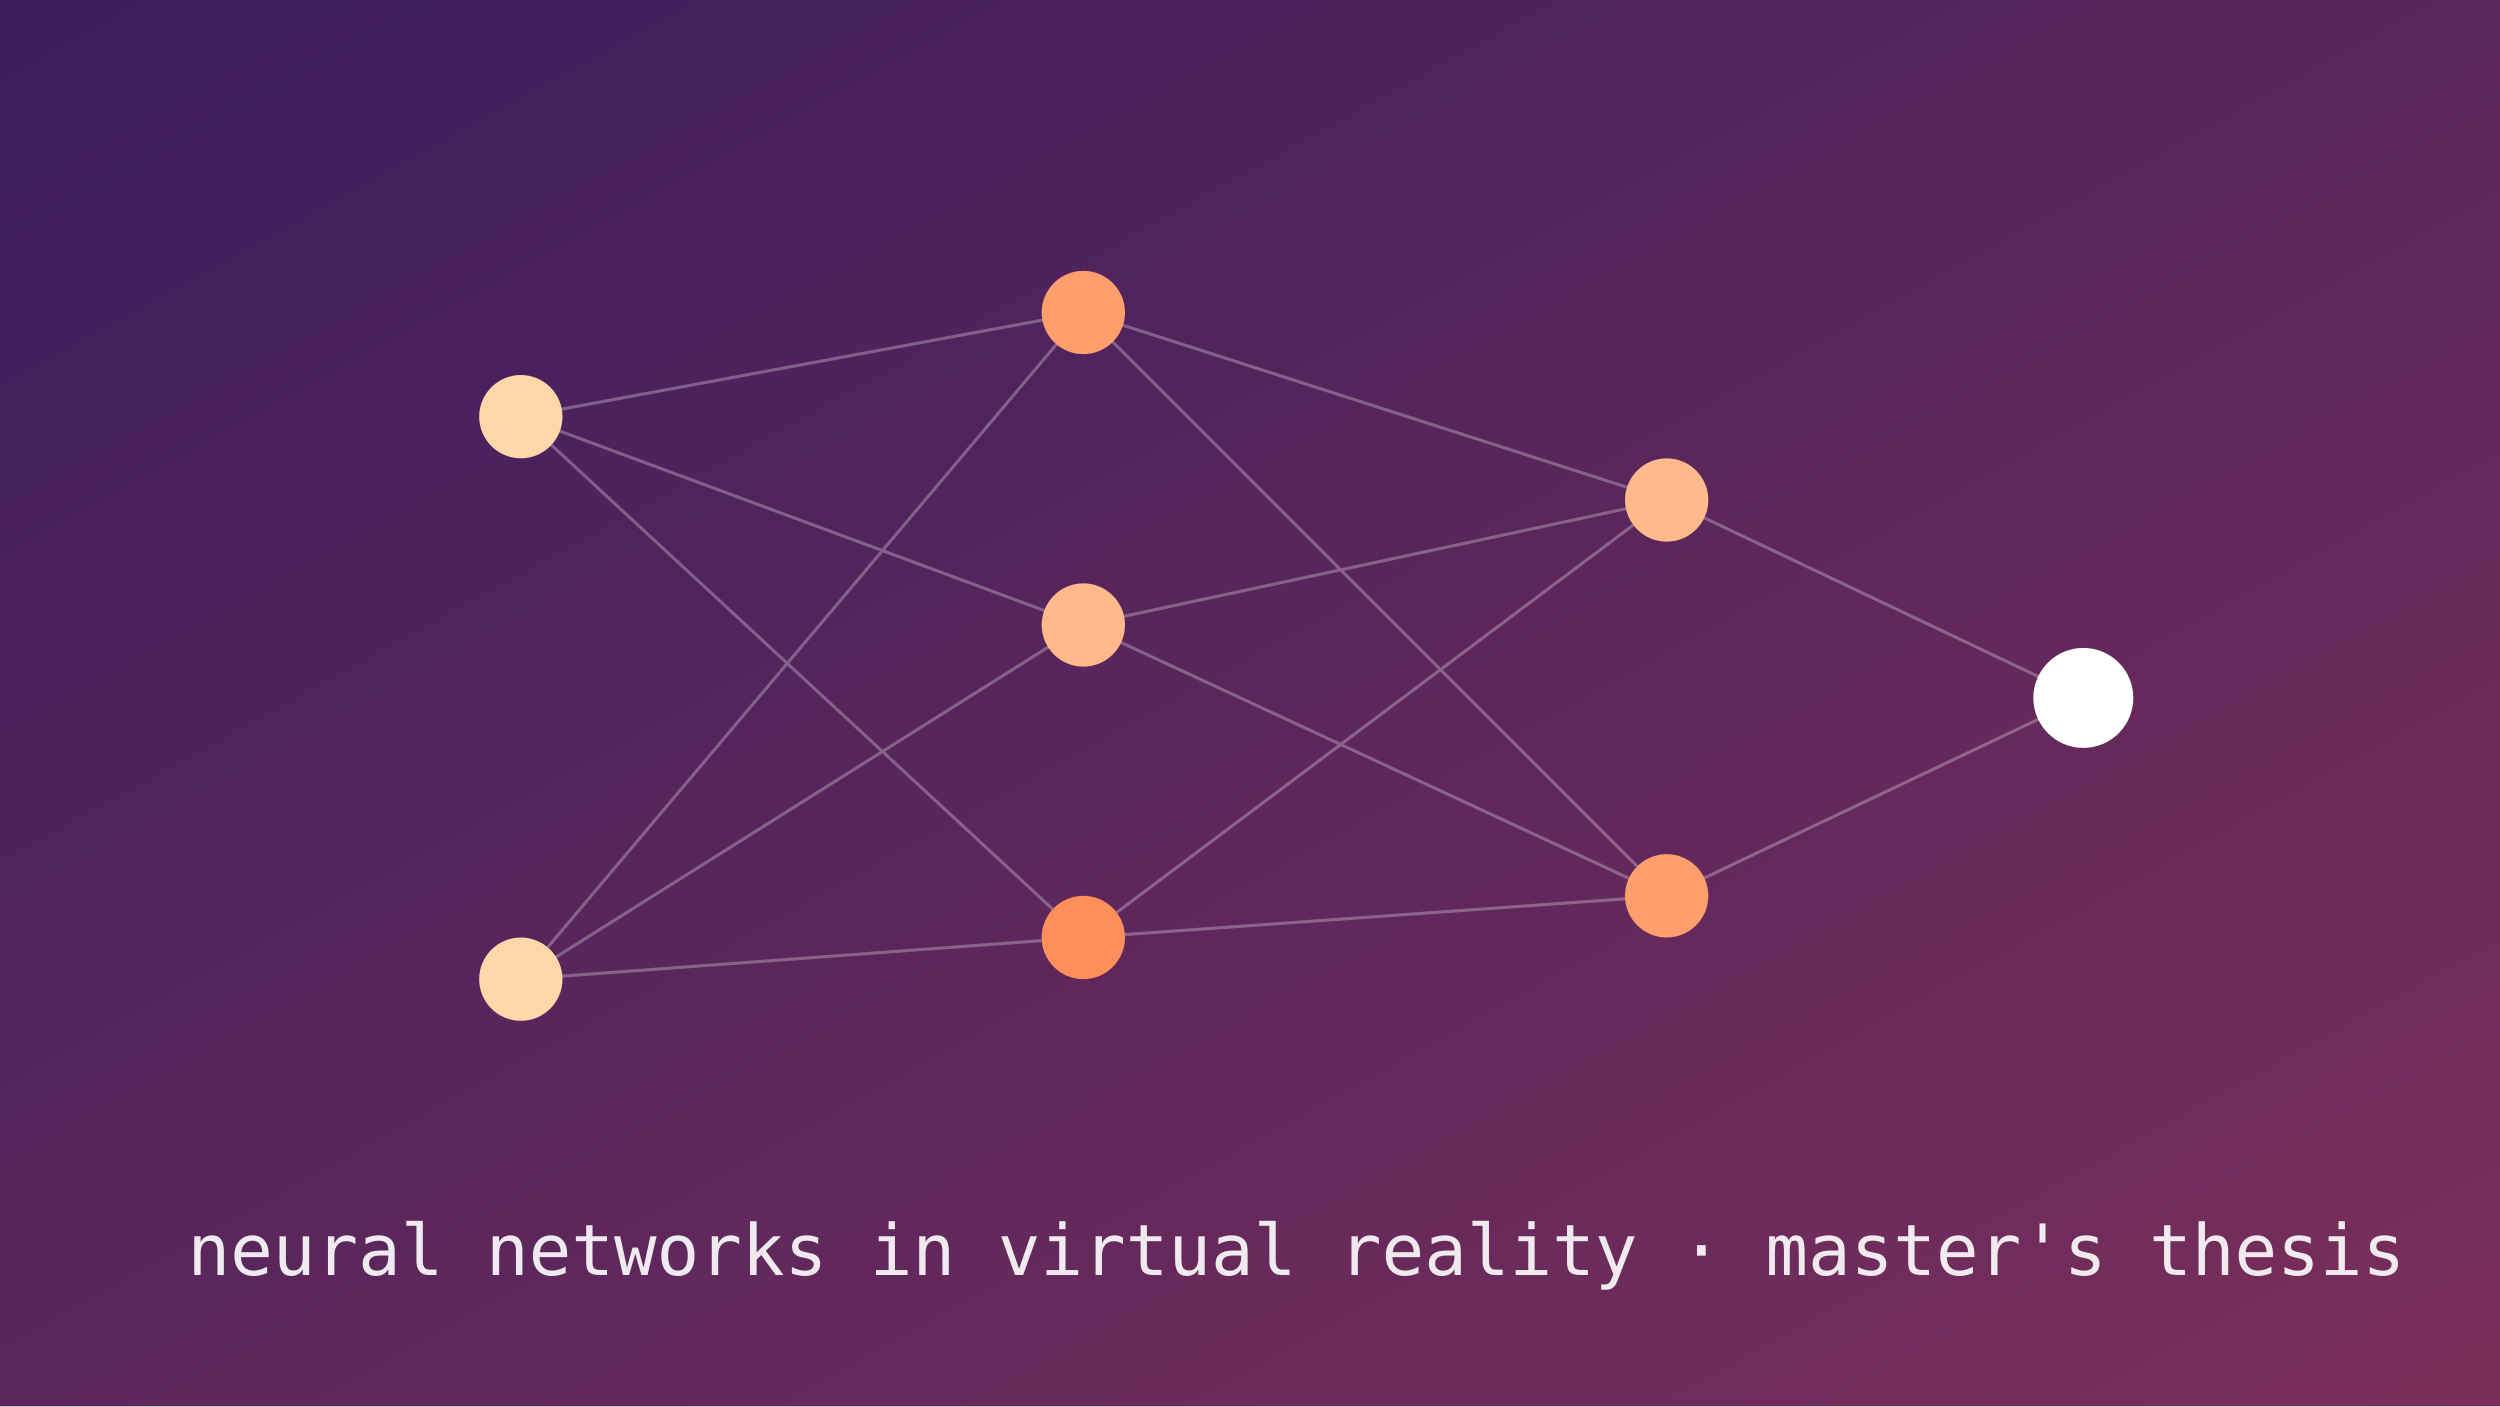
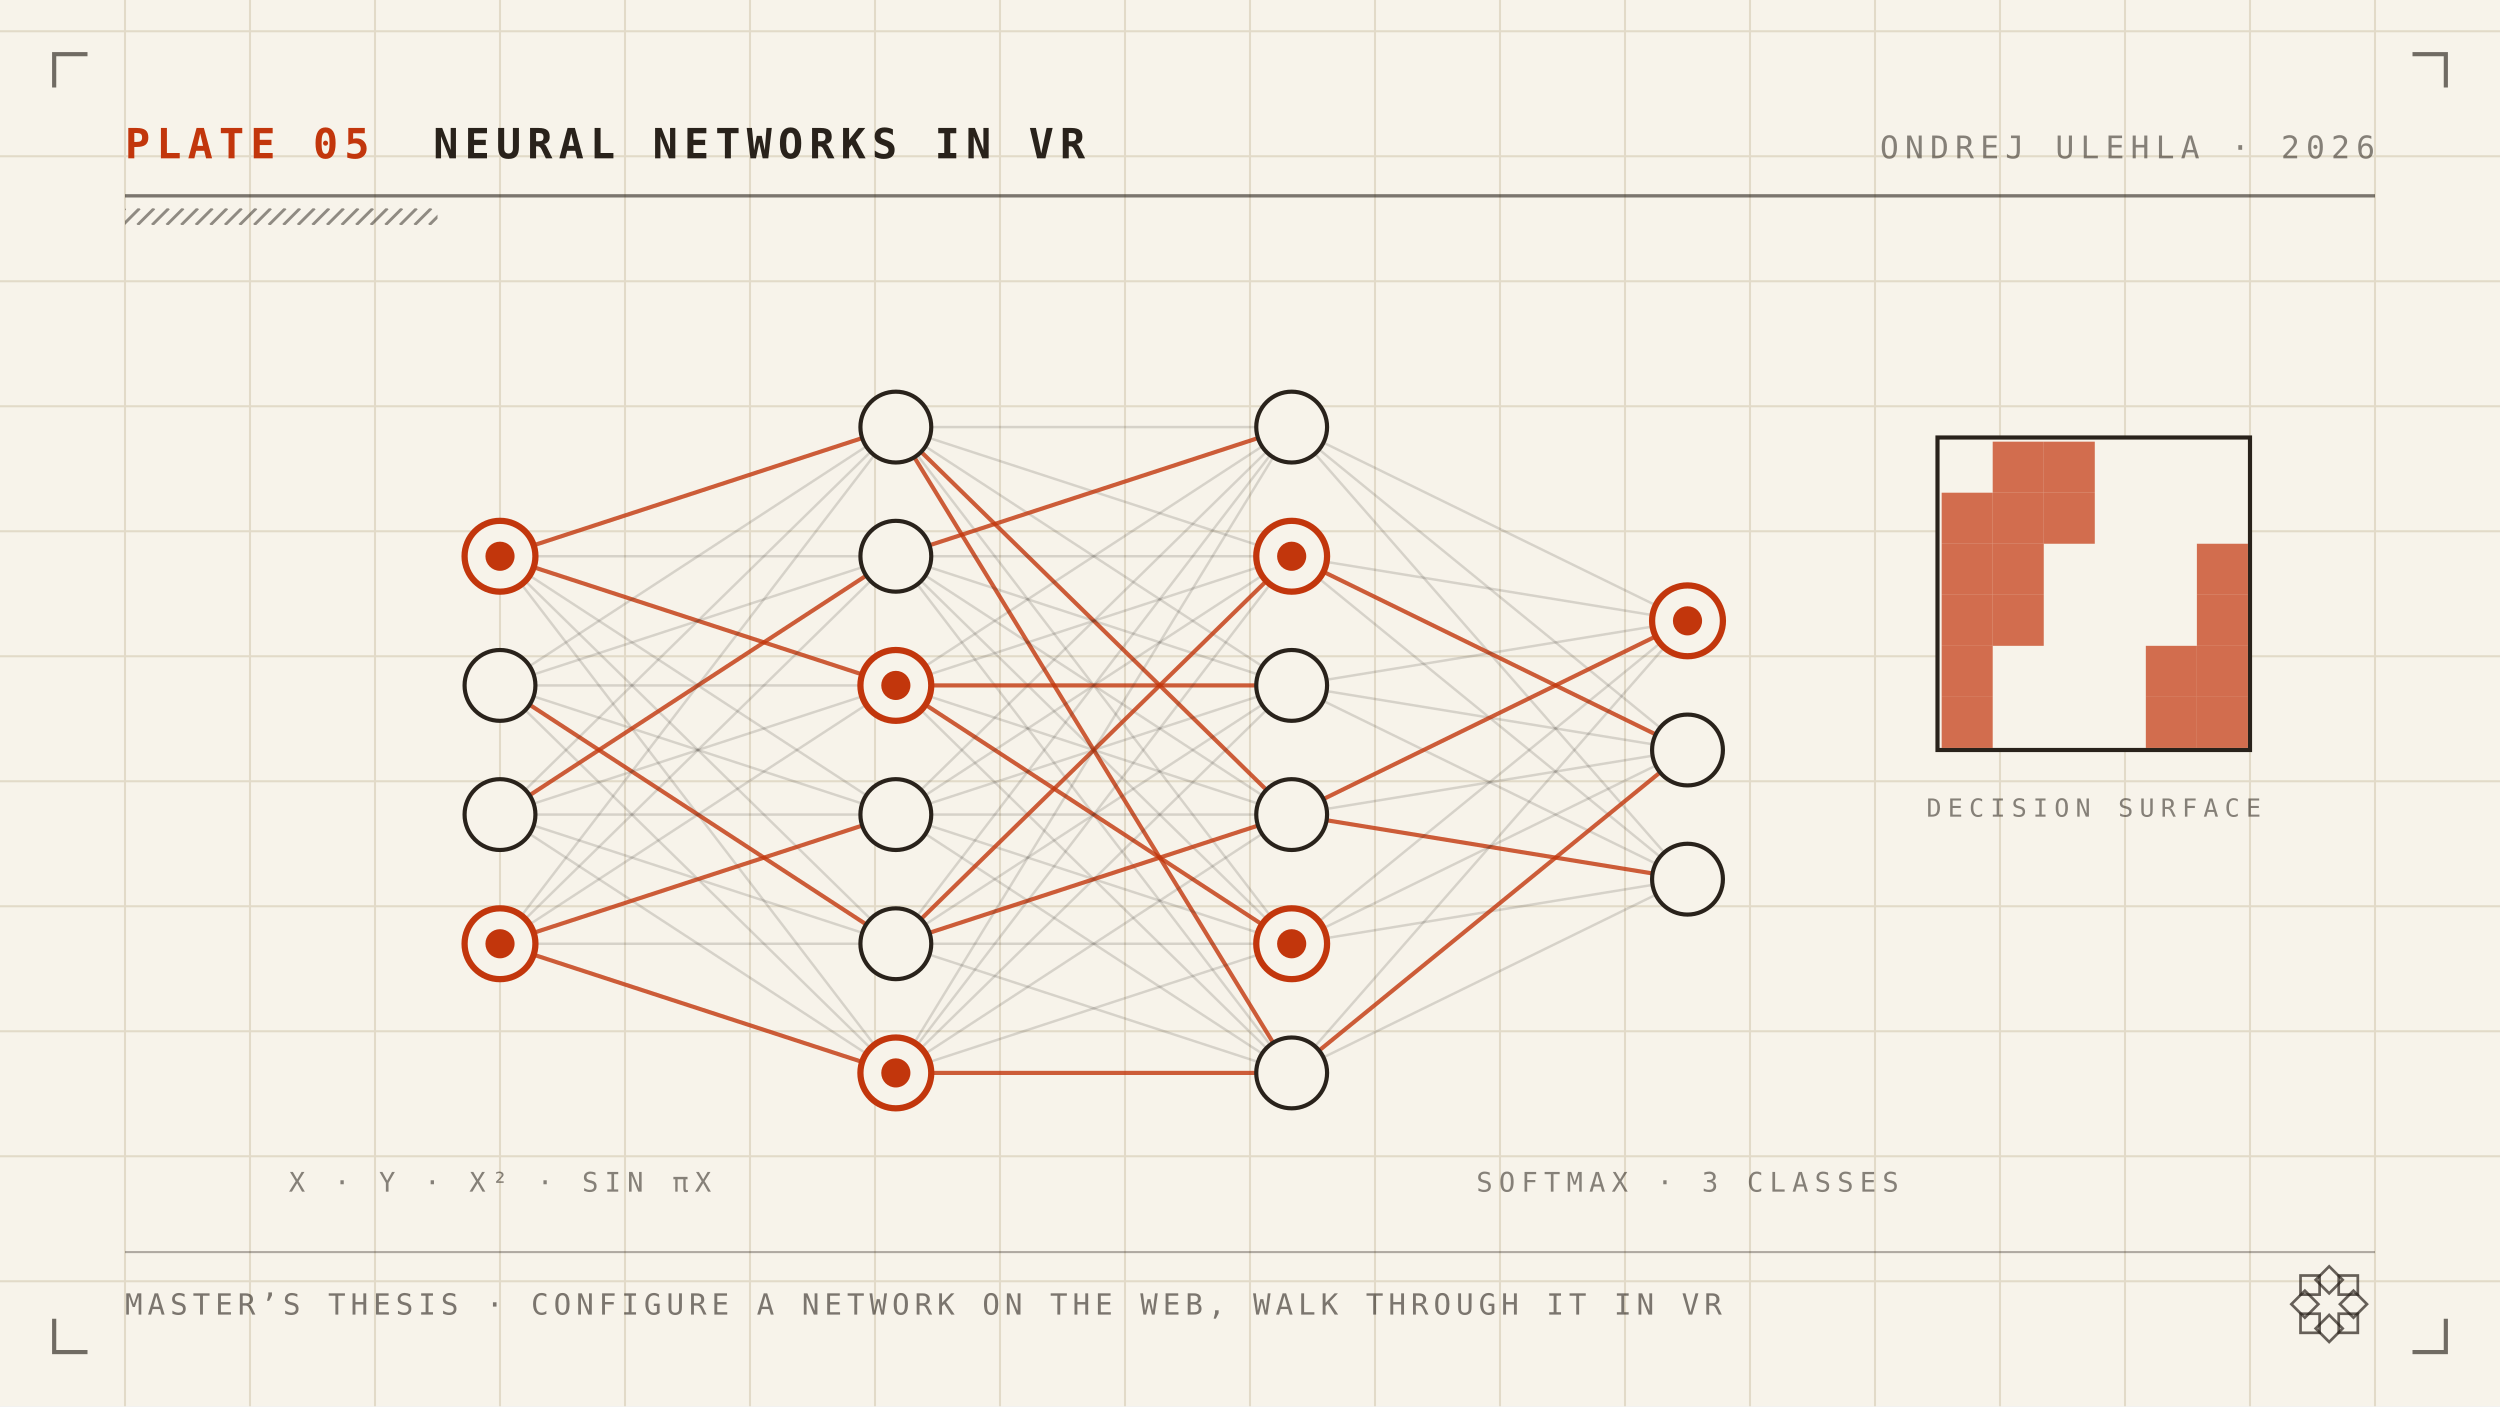
<svg xmlns="http://www.w3.org/2000/svg" width="1200" height="675" viewBox="0 0 1200 675">
-   <defs>
-     <linearGradient id="g" x1="0" y1="0" x2="1" y2="1">
-       <stop offset="0" stop-color="#3b1d5e" />
-       <stop offset="1" stop-color="#7a2f5a" />
-     </linearGradient>
-   </defs>
-   <rect width="1200" height="675" fill="url(#g)" />
-   <g stroke="#ffffff" stroke-opacity="0.28" stroke-width="1.5">
-     <path d="M250 200 L520 150 M250 200 L520 300 M250 200 L520 450 M250 470 L520 150 M250 470 L520 300 M250 470 L520 450" />
-     <path d="M520 150 L800 240 M520 150 L800 430 M520 300 L800 240 M520 300 L800 430 M520 450 L800 240 M520 450 L800 430" />
-     <path d="M800 240 L1000 335 M800 430 L1000 335" />
-   </g>
-   <g>
-     <circle cx="250" cy="200" r="20" fill="#ffd7a8" />
-     <circle cx="250" cy="470" r="20" fill="#ffd7a8" />
-     <circle cx="520" cy="150" r="20" fill="#ff9e6d" />
-     <circle cx="520" cy="300" r="20" fill="#ffb98a" />
-     <circle cx="520" cy="450" r="20" fill="#ff8f5a" />
-     <circle cx="800" cy="240" r="20" fill="#ffb98a" />
-     <circle cx="800" cy="430" r="20" fill="#ff9e6d" />
-     <circle cx="1000" cy="335" r="24" fill="#ffffff" />
-   </g>
-   <text x="90" y="612" font-family="monospace" font-size="34" fill="#ffffff" fill-opacity="0.9">neural networks in virtual reality · master's thesis</text>
+   <rect width="1200" height="675" fill="#f7f3ea" />
+   <g stroke="#e2dac8" stroke-width="1">
+     <line x1="60" y1="0" x2="60" y2="675" />
+     <line x1="120" y1="0" x2="120" y2="675" />
+     <line x1="180" y1="0" x2="180" y2="675" />
+     <line x1="240" y1="0" x2="240" y2="675" />
+     <line x1="300" y1="0" x2="300" y2="675" />
+     <line x1="360" y1="0" x2="360" y2="675" />
+     <line x1="420" y1="0" x2="420" y2="675" />
+     <line x1="480" y1="0" x2="480" y2="675" />
+     <line x1="540" y1="0" x2="540" y2="675" />
+     <line x1="600" y1="0" x2="600" y2="675" />
+     <line x1="660" y1="0" x2="660" y2="675" />
+     <line x1="720" y1="0" x2="720" y2="675" />
+     <line x1="780" y1="0" x2="780" y2="675" />
+     <line x1="840" y1="0" x2="840" y2="675" />
+     <line x1="900" y1="0" x2="900" y2="675" />
+     <line x1="960" y1="0" x2="960" y2="675" />
+     <line x1="1020" y1="0" x2="1020" y2="675" />
+     <line x1="1080" y1="0" x2="1080" y2="675" />
+     <line x1="1140" y1="0" x2="1140" y2="675" />
+     <line x1="0" y1="15" x2="1200" y2="15" />
+     <line x1="0" y1="75" x2="1200" y2="75" />
+     <line x1="0" y1="135" x2="1200" y2="135" />
+     <line x1="0" y1="195" x2="1200" y2="195" />
+     <line x1="0" y1="255" x2="1200" y2="255" />
+     <line x1="0" y1="315" x2="1200" y2="315" />
+     <line x1="0" y1="375" x2="1200" y2="375" />
+     <line x1="0" y1="435" x2="1200" y2="435" />
+     <line x1="0" y1="495" x2="1200" y2="495" />
+     <line x1="0" y1="555" x2="1200" y2="555" />
+     <line x1="0" y1="615" x2="1200" y2="615" />
+   </g>
+   <g stroke="#29221b" stroke-opacity="0.65" stroke-width="2">
+     <path d="M26 42 V26 H42" fill="none" />
+     <path d="M1158 26 H1174 V42" fill="none" />
+     <path d="M1174 633 V649 H1158" fill="none" />
+     <path d="M42 649 H26 V633" fill="none" />
+   </g>
+   <text x="60" y="76" font-family="ui-monospace, Menlo, Consolas, monospace" font-size="20" font-weight="600" letter-spacing="3" text-anchor="start" fill="#c2360c" fill-opacity="1">PLATE 05</text>
+   <text x="208" y="76" font-family="ui-monospace, Menlo, Consolas, monospace" font-size="20" font-weight="600" letter-spacing="3" text-anchor="start" fill="#29221b" fill-opacity="1">NEURAL NETWORKS IN VR</text>
+   <text x="1140" y="76" font-family="ui-monospace, Menlo, Consolas, monospace" font-size="15" font-weight="500" letter-spacing="3" text-anchor="end" fill="#29221b" fill-opacity="0.55">ONDREJ ULEHLA · 2026</text>
+   <line x1="60" y1="94" x2="1140" y2="94" stroke="#29221b" stroke-opacity="0.6" stroke-width="1.6" />
+   <g clip-path="url(#hp-60-100)">
+     <defs>
+       <clipPath id="hp-60-100">
+         <rect x="60" y="100" width="150" height="8" />
+       </clipPath>
+     </defs>
+     <g stroke="#29221b" stroke-opacity="0.5" stroke-width="1.4">
+       <line x1="52" y1="108" x2="60" y2="100" />
+       <line x1="59" y1="108" x2="67" y2="100" />
+       <line x1="66" y1="108" x2="74" y2="100" />
+       <line x1="73" y1="108" x2="81" y2="100" />
+       <line x1="80" y1="108" x2="88" y2="100" />
+       <line x1="87" y1="108" x2="95" y2="100" />
+       <line x1="94" y1="108" x2="102" y2="100" />
+       <line x1="101" y1="108" x2="109" y2="100" />
+       <line x1="108" y1="108" x2="116" y2="100" />
+       <line x1="115" y1="108" x2="123" y2="100" />
+       <line x1="122" y1="108" x2="130" y2="100" />
+       <line x1="129" y1="108" x2="137" y2="100" />
+       <line x1="136" y1="108" x2="144" y2="100" />
+       <line x1="143" y1="108" x2="151" y2="100" />
+       <line x1="150" y1="108" x2="158" y2="100" />
+       <line x1="157" y1="108" x2="165" y2="100" />
+       <line x1="164" y1="108" x2="172" y2="100" />
+       <line x1="171" y1="108" x2="179" y2="100" />
+       <line x1="178" y1="108" x2="186" y2="100" />
+       <line x1="185" y1="108" x2="193" y2="100" />
+       <line x1="192" y1="108" x2="200" y2="100" />
+       <line x1="199" y1="108" x2="207" y2="100" />
+       <line x1="206" y1="108" x2="214" y2="100" />
+       <line x1="213" y1="108" x2="221" y2="100" />
+     </g>
+   </g>
+   <line x1="240" y1="267" x2="430" y2="205" stroke="#c2360c" stroke-opacity="0.8" stroke-width="2" />
+   <line x1="240" y1="267" x2="430" y2="267" stroke="#29221b" stroke-opacity="0.16" stroke-width="1.2" />
+   <line x1="240" y1="267" x2="430" y2="329" stroke="#c2360c" stroke-opacity="0.8" stroke-width="2" />
+   <line x1="240" y1="267" x2="430" y2="391" stroke="#29221b" stroke-opacity="0.16" stroke-width="1.2" />
+   <line x1="240" y1="267" x2="430" y2="453" stroke="#29221b" stroke-opacity="0.16" stroke-width="1.2" />
+   <line x1="240" y1="267" x2="430" y2="515" stroke="#29221b" stroke-opacity="0.16" stroke-width="1.2" />
+   <line x1="240" y1="329" x2="430" y2="205" stroke="#29221b" stroke-opacity="0.16" stroke-width="1.2" />
+   <line x1="240" y1="329" x2="430" y2="267" stroke="#29221b" stroke-opacity="0.16" stroke-width="1.2" />
+   <line x1="240" y1="329" x2="430" y2="329" stroke="#29221b" stroke-opacity="0.16" stroke-width="1.2" />
+   <line x1="240" y1="329" x2="430" y2="391" stroke="#29221b" stroke-opacity="0.16" stroke-width="1.2" />
+   <line x1="240" y1="329" x2="430" y2="453" stroke="#c2360c" stroke-opacity="0.8" stroke-width="2" />
+   <line x1="240" y1="329" x2="430" y2="515" stroke="#29221b" stroke-opacity="0.16" stroke-width="1.2" />
+   <line x1="240" y1="391" x2="430" y2="205" stroke="#29221b" stroke-opacity="0.16" stroke-width="1.2" />
+   <line x1="240" y1="391" x2="430" y2="267" stroke="#c2360c" stroke-opacity="0.8" stroke-width="2" />
+   <line x1="240" y1="391" x2="430" y2="329" stroke="#29221b" stroke-opacity="0.16" stroke-width="1.2" />
+   <line x1="240" y1="391" x2="430" y2="391" stroke="#29221b" stroke-opacity="0.16" stroke-width="1.2" />
+   <line x1="240" y1="391" x2="430" y2="453" stroke="#29221b" stroke-opacity="0.16" stroke-width="1.2" />
+   <line x1="240" y1="391" x2="430" y2="515" stroke="#29221b" stroke-opacity="0.16" stroke-width="1.2" />
+   <line x1="240" y1="453" x2="430" y2="205" stroke="#29221b" stroke-opacity="0.16" stroke-width="1.2" />
+   <line x1="240" y1="453" x2="430" y2="267" stroke="#29221b" stroke-opacity="0.16" stroke-width="1.2" />
+   <line x1="240" y1="453" x2="430" y2="329" stroke="#29221b" stroke-opacity="0.16" stroke-width="1.2" />
+   <line x1="240" y1="453" x2="430" y2="391" stroke="#c2360c" stroke-opacity="0.8" stroke-width="2" />
+   <line x1="240" y1="453" x2="430" y2="453" stroke="#29221b" stroke-opacity="0.16" stroke-width="1.2" />
+   <line x1="240" y1="453" x2="430" y2="515" stroke="#c2360c" stroke-opacity="0.8" stroke-width="2" />
+   <line x1="430" y1="205" x2="620" y2="205" stroke="#29221b" stroke-opacity="0.16" stroke-width="1.2" />
+   <line x1="430" y1="205" x2="620" y2="267" stroke="#29221b" stroke-opacity="0.16" stroke-width="1.2" />
+   <line x1="430" y1="205" x2="620" y2="329" stroke="#29221b" stroke-opacity="0.16" stroke-width="1.2" />
+   <line x1="430" y1="205" x2="620" y2="391" stroke="#c2360c" stroke-opacity="0.8" stroke-width="2" />
+   <line x1="430" y1="205" x2="620" y2="453" stroke="#29221b" stroke-opacity="0.16" stroke-width="1.2" />
+   <line x1="430" y1="205" x2="620" y2="515" stroke="#c2360c" stroke-opacity="0.8" stroke-width="2" />
+   <line x1="430" y1="267" x2="620" y2="205" stroke="#c2360c" stroke-opacity="0.8" stroke-width="2" />
+   <line x1="430" y1="267" x2="620" y2="267" stroke="#29221b" stroke-opacity="0.16" stroke-width="1.2" />
+   <line x1="430" y1="267" x2="620" y2="329" stroke="#29221b" stroke-opacity="0.16" stroke-width="1.2" />
+   <line x1="430" y1="267" x2="620" y2="391" stroke="#29221b" stroke-opacity="0.16" stroke-width="1.2" />
+   <line x1="430" y1="267" x2="620" y2="453" stroke="#29221b" stroke-opacity="0.16" stroke-width="1.2" />
+   <line x1="430" y1="267" x2="620" y2="515" stroke="#29221b" stroke-opacity="0.16" stroke-width="1.2" />
+   <line x1="430" y1="329" x2="620" y2="205" stroke="#29221b" stroke-opacity="0.16" stroke-width="1.2" />
+   <line x1="430" y1="329" x2="620" y2="267" stroke="#29221b" stroke-opacity="0.16" stroke-width="1.2" />
+   <line x1="430" y1="329" x2="620" y2="329" stroke="#c2360c" stroke-opacity="0.8" stroke-width="2" />
+   <line x1="430" y1="329" x2="620" y2="391" stroke="#29221b" stroke-opacity="0.16" stroke-width="1.2" />
+   <line x1="430" y1="329" x2="620" y2="453" stroke="#c2360c" stroke-opacity="0.8" stroke-width="2" />
+   <line x1="430" y1="329" x2="620" y2="515" stroke="#29221b" stroke-opacity="0.16" stroke-width="1.2" />
+   <line x1="430" y1="391" x2="620" y2="205" stroke="#29221b" stroke-opacity="0.16" stroke-width="1.2" />
+   <line x1="430" y1="391" x2="620" y2="267" stroke="#29221b" stroke-opacity="0.16" stroke-width="1.2" />
+   <line x1="430" y1="391" x2="620" y2="329" stroke="#29221b" stroke-opacity="0.16" stroke-width="1.2" />
+   <line x1="430" y1="391" x2="620" y2="391" stroke="#29221b" stroke-opacity="0.16" stroke-width="1.2" />
+   <line x1="430" y1="391" x2="620" y2="453" stroke="#29221b" stroke-opacity="0.16" stroke-width="1.2" />
+   <line x1="430" y1="391" x2="620" y2="515" stroke="#29221b" stroke-opacity="0.16" stroke-width="1.2" />
+   <line x1="430" y1="453" x2="620" y2="205" stroke="#29221b" stroke-opacity="0.16" stroke-width="1.2" />
+   <line x1="430" y1="453" x2="620" y2="267" stroke="#c2360c" stroke-opacity="0.8" stroke-width="2" />
+   <line x1="430" y1="453" x2="620" y2="329" stroke="#29221b" stroke-opacity="0.16" stroke-width="1.2" />
+   <line x1="430" y1="453" x2="620" y2="391" stroke="#c2360c" stroke-opacity="0.8" stroke-width="2" />
+   <line x1="430" y1="453" x2="620" y2="453" stroke="#29221b" stroke-opacity="0.16" stroke-width="1.2" />
+   <line x1="430" y1="453" x2="620" y2="515" stroke="#29221b" stroke-opacity="0.16" stroke-width="1.2" />
+   <line x1="430" y1="515" x2="620" y2="205" stroke="#29221b" stroke-opacity="0.16" stroke-width="1.2" />
+   <line x1="430" y1="515" x2="620" y2="267" stroke="#29221b" stroke-opacity="0.16" stroke-width="1.2" />
+   <line x1="430" y1="515" x2="620" y2="329" stroke="#29221b" stroke-opacity="0.16" stroke-width="1.2" />
+   <line x1="430" y1="515" x2="620" y2="391" stroke="#29221b" stroke-opacity="0.16" stroke-width="1.2" />
+   <line x1="430" y1="515" x2="620" y2="453" stroke="#29221b" stroke-opacity="0.16" stroke-width="1.2" />
+   <line x1="430" y1="515" x2="620" y2="515" stroke="#c2360c" stroke-opacity="0.8" stroke-width="2" />
+   <line x1="620" y1="205" x2="810" y2="298" stroke="#29221b" stroke-opacity="0.16" stroke-width="1.2" />
+   <line x1="620" y1="205" x2="810" y2="360" stroke="#29221b" stroke-opacity="0.16" stroke-width="1.2" />
+   <line x1="620" y1="205" x2="810" y2="422" stroke="#29221b" stroke-opacity="0.16" stroke-width="1.2" />
+   <line x1="620" y1="267" x2="810" y2="298" stroke="#29221b" stroke-opacity="0.16" stroke-width="1.2" />
+   <line x1="620" y1="267" x2="810" y2="360" stroke="#c2360c" stroke-opacity="0.8" stroke-width="2" />
+   <line x1="620" y1="267" x2="810" y2="422" stroke="#29221b" stroke-opacity="0.16" stroke-width="1.2" />
+   <line x1="620" y1="329" x2="810" y2="298" stroke="#29221b" stroke-opacity="0.16" stroke-width="1.2" />
+   <line x1="620" y1="329" x2="810" y2="360" stroke="#29221b" stroke-opacity="0.16" stroke-width="1.2" />
+   <line x1="620" y1="329" x2="810" y2="422" stroke="#29221b" stroke-opacity="0.16" stroke-width="1.2" />
+   <line x1="620" y1="391" x2="810" y2="298" stroke="#c2360c" stroke-opacity="0.8" stroke-width="2" />
+   <line x1="620" y1="391" x2="810" y2="360" stroke="#29221b" stroke-opacity="0.16" stroke-width="1.2" />
+   <line x1="620" y1="391" x2="810" y2="422" stroke="#c2360c" stroke-opacity="0.8" stroke-width="2" />
+   <line x1="620" y1="453" x2="810" y2="298" stroke="#29221b" stroke-opacity="0.16" stroke-width="1.2" />
+   <line x1="620" y1="453" x2="810" y2="360" stroke="#29221b" stroke-opacity="0.16" stroke-width="1.2" />
+   <line x1="620" y1="453" x2="810" y2="422" stroke="#29221b" stroke-opacity="0.16" stroke-width="1.2" />
+   <line x1="620" y1="515" x2="810" y2="298" stroke="#29221b" stroke-opacity="0.16" stroke-width="1.2" />
+   <line x1="620" y1="515" x2="810" y2="360" stroke="#c2360c" stroke-opacity="0.8" stroke-width="2" />
+   <line x1="620" y1="515" x2="810" y2="422" stroke="#29221b" stroke-opacity="0.16" stroke-width="1.2" />
+   <circle cx="240" cy="267" r="17" fill="#f7f3ea" stroke="#c2360c" stroke-width="3" />
+   <circle cx="240" cy="267" r="7" fill="#c2360c" />
+   <circle cx="240" cy="329" r="17" fill="#f7f3ea" stroke="#29221b" stroke-width="2" />
+   <circle cx="240" cy="391" r="17" fill="#f7f3ea" stroke="#29221b" stroke-width="2" />
+   <circle cx="240" cy="453" r="17" fill="#f7f3ea" stroke="#c2360c" stroke-width="3" />
+   <circle cx="240" cy="453" r="7" fill="#c2360c" />
+   <circle cx="430" cy="205" r="17" fill="#f7f3ea" stroke="#29221b" stroke-width="2" />
+   <circle cx="430" cy="267" r="17" fill="#f7f3ea" stroke="#29221b" stroke-width="2" />
+   <circle cx="430" cy="329" r="17" fill="#f7f3ea" stroke="#c2360c" stroke-width="3" />
+   <circle cx="430" cy="329" r="7" fill="#c2360c" />
+   <circle cx="430" cy="391" r="17" fill="#f7f3ea" stroke="#29221b" stroke-width="2" />
+   <circle cx="430" cy="453" r="17" fill="#f7f3ea" stroke="#29221b" stroke-width="2" />
+   <circle cx="430" cy="515" r="17" fill="#f7f3ea" stroke="#c2360c" stroke-width="3" />
+   <circle cx="430" cy="515" r="7" fill="#c2360c" />
+   <circle cx="620" cy="205" r="17" fill="#f7f3ea" stroke="#29221b" stroke-width="2" />
+   <circle cx="620" cy="267" r="17" fill="#f7f3ea" stroke="#c2360c" stroke-width="3" />
+   <circle cx="620" cy="267" r="7" fill="#c2360c" />
+   <circle cx="620" cy="329" r="17" fill="#f7f3ea" stroke="#29221b" stroke-width="2" />
+   <circle cx="620" cy="391" r="17" fill="#f7f3ea" stroke="#29221b" stroke-width="2" />
+   <circle cx="620" cy="453" r="17" fill="#f7f3ea" stroke="#c2360c" stroke-width="3" />
+   <circle cx="620" cy="453" r="7" fill="#c2360c" />
+   <circle cx="620" cy="515" r="17" fill="#f7f3ea" stroke="#29221b" stroke-width="2" />
+   <circle cx="810" cy="298" r="17" fill="#f7f3ea" stroke="#c2360c" stroke-width="3" />
+   <circle cx="810" cy="298" r="7" fill="#c2360c" />
+   <circle cx="810" cy="360" r="17" fill="#f7f3ea" stroke="#29221b" stroke-width="2" />
+   <circle cx="810" cy="422" r="17" fill="#f7f3ea" stroke="#29221b" stroke-width="2" />
+   <text x="240" y="572" font-family="ui-monospace, Menlo, Consolas, monospace" font-size="13" font-weight="500" letter-spacing="3" text-anchor="middle" fill="#29221b" fill-opacity="0.55">X · Y · X² · SIN πX</text>
+   <text x="810" y="572" font-family="ui-monospace, Menlo, Consolas, monospace" font-size="13" font-weight="500" letter-spacing="3" text-anchor="middle" fill="#29221b" fill-opacity="0.55">SOFTMAX · 3 CLASSES</text>
+   <rect x="930" y="210" width="150" height="150" fill="#f7f3ea" stroke="#29221b" stroke-width="2" />
+   <rect x="932" y="236.5" width="24.5" height="24.5" fill="#c2360c" fill-opacity="0.7" />
+   <rect x="932" y="261" width="24.5" height="24.5" fill="#c2360c" fill-opacity="0.7" />
+   <rect x="932" y="285.5" width="24.5" height="24.5" fill="#c2360c" fill-opacity="0.7" />
+   <rect x="932" y="310" width="24.5" height="24.5" fill="#c2360c" fill-opacity="0.7" />
+   <rect x="932" y="334.5" width="24.5" height="24.5" fill="#c2360c" fill-opacity="0.7" />
+   <rect x="956.5" y="212" width="24.5" height="24.5" fill="#c2360c" fill-opacity="0.7" />
+   <rect x="956.5" y="236.5" width="24.5" height="24.5" fill="#c2360c" fill-opacity="0.7" />
+   <rect x="956.5" y="261" width="24.5" height="24.5" fill="#c2360c" fill-opacity="0.7" />
+   <rect x="956.5" y="285.5" width="24.5" height="24.5" fill="#c2360c" fill-opacity="0.7" />
+   <rect x="981" y="212" width="24.5" height="24.5" fill="#c2360c" fill-opacity="0.7" />
+   <rect x="981" y="236.5" width="24.5" height="24.5" fill="#c2360c" fill-opacity="0.7" />
+   <rect x="1030" y="310" width="24.5" height="24.5" fill="#c2360c" fill-opacity="0.7" />
+   <rect x="1030" y="334.5" width="24.5" height="24.5" fill="#c2360c" fill-opacity="0.7" />
+   <rect x="1054.5" y="261" width="24.5" height="24.5" fill="#c2360c" fill-opacity="0.7" />
+   <rect x="1054.5" y="285.5" width="24.5" height="24.5" fill="#c2360c" fill-opacity="0.7" />
+   <rect x="1054.5" y="310" width="24.5" height="24.5" fill="#c2360c" fill-opacity="0.7" />
+   <rect x="1054.5" y="334.5" width="24.5" height="24.5" fill="#c2360c" fill-opacity="0.7" />
+   <text x="1005" y="392" font-family="ui-monospace, Menlo, Consolas, monospace" font-size="12" font-weight="500" letter-spacing="3" text-anchor="middle" fill="#29221b" fill-opacity="0.55">DECISION SURFACE</text>
+   <line x1="60" y1="601" x2="1140" y2="601" stroke="#29221b" stroke-opacity="0.35" stroke-width="1" />
+   <text x="60" y="631" font-family="ui-monospace, Menlo, Consolas, monospace" font-size="14" font-weight="500" letter-spacing="2.4" text-anchor="start" fill="#29221b" fill-opacity="0.6">MASTER’S THESIS · CONFIGURE A NETWORK ON THE WEB, WALK THROUGH IT IN VR</text>
+   <g fill="none" stroke="#29221b" stroke-opacity="0.7" stroke-width="1.56" transform="translate(1098 606) scale(0.8333333)">
+     <rect x="7.5" y="7.5" width="11" height="11" />
+     <rect x="29.5" y="7.5" width="11" height="11" />
+     <rect x="7.5" y="29.5" width="11" height="11" />
+     <rect x="29.5" y="29.5" width="11" height="11" />
+     <rect x="18.5" y="4.5" width="11" height="11" transform="rotate(45 24 10)" />
+     <rect x="32.5" y="18.5" width="11" height="11" transform="rotate(45 38 24)" />
+     <rect x="18.5" y="32.5" width="11" height="11" transform="rotate(45 24 38)" />
+     <rect x="4.5" y="18.5" width="11" height="11" transform="rotate(45 10 24)" />
+   </g>
</svg>
